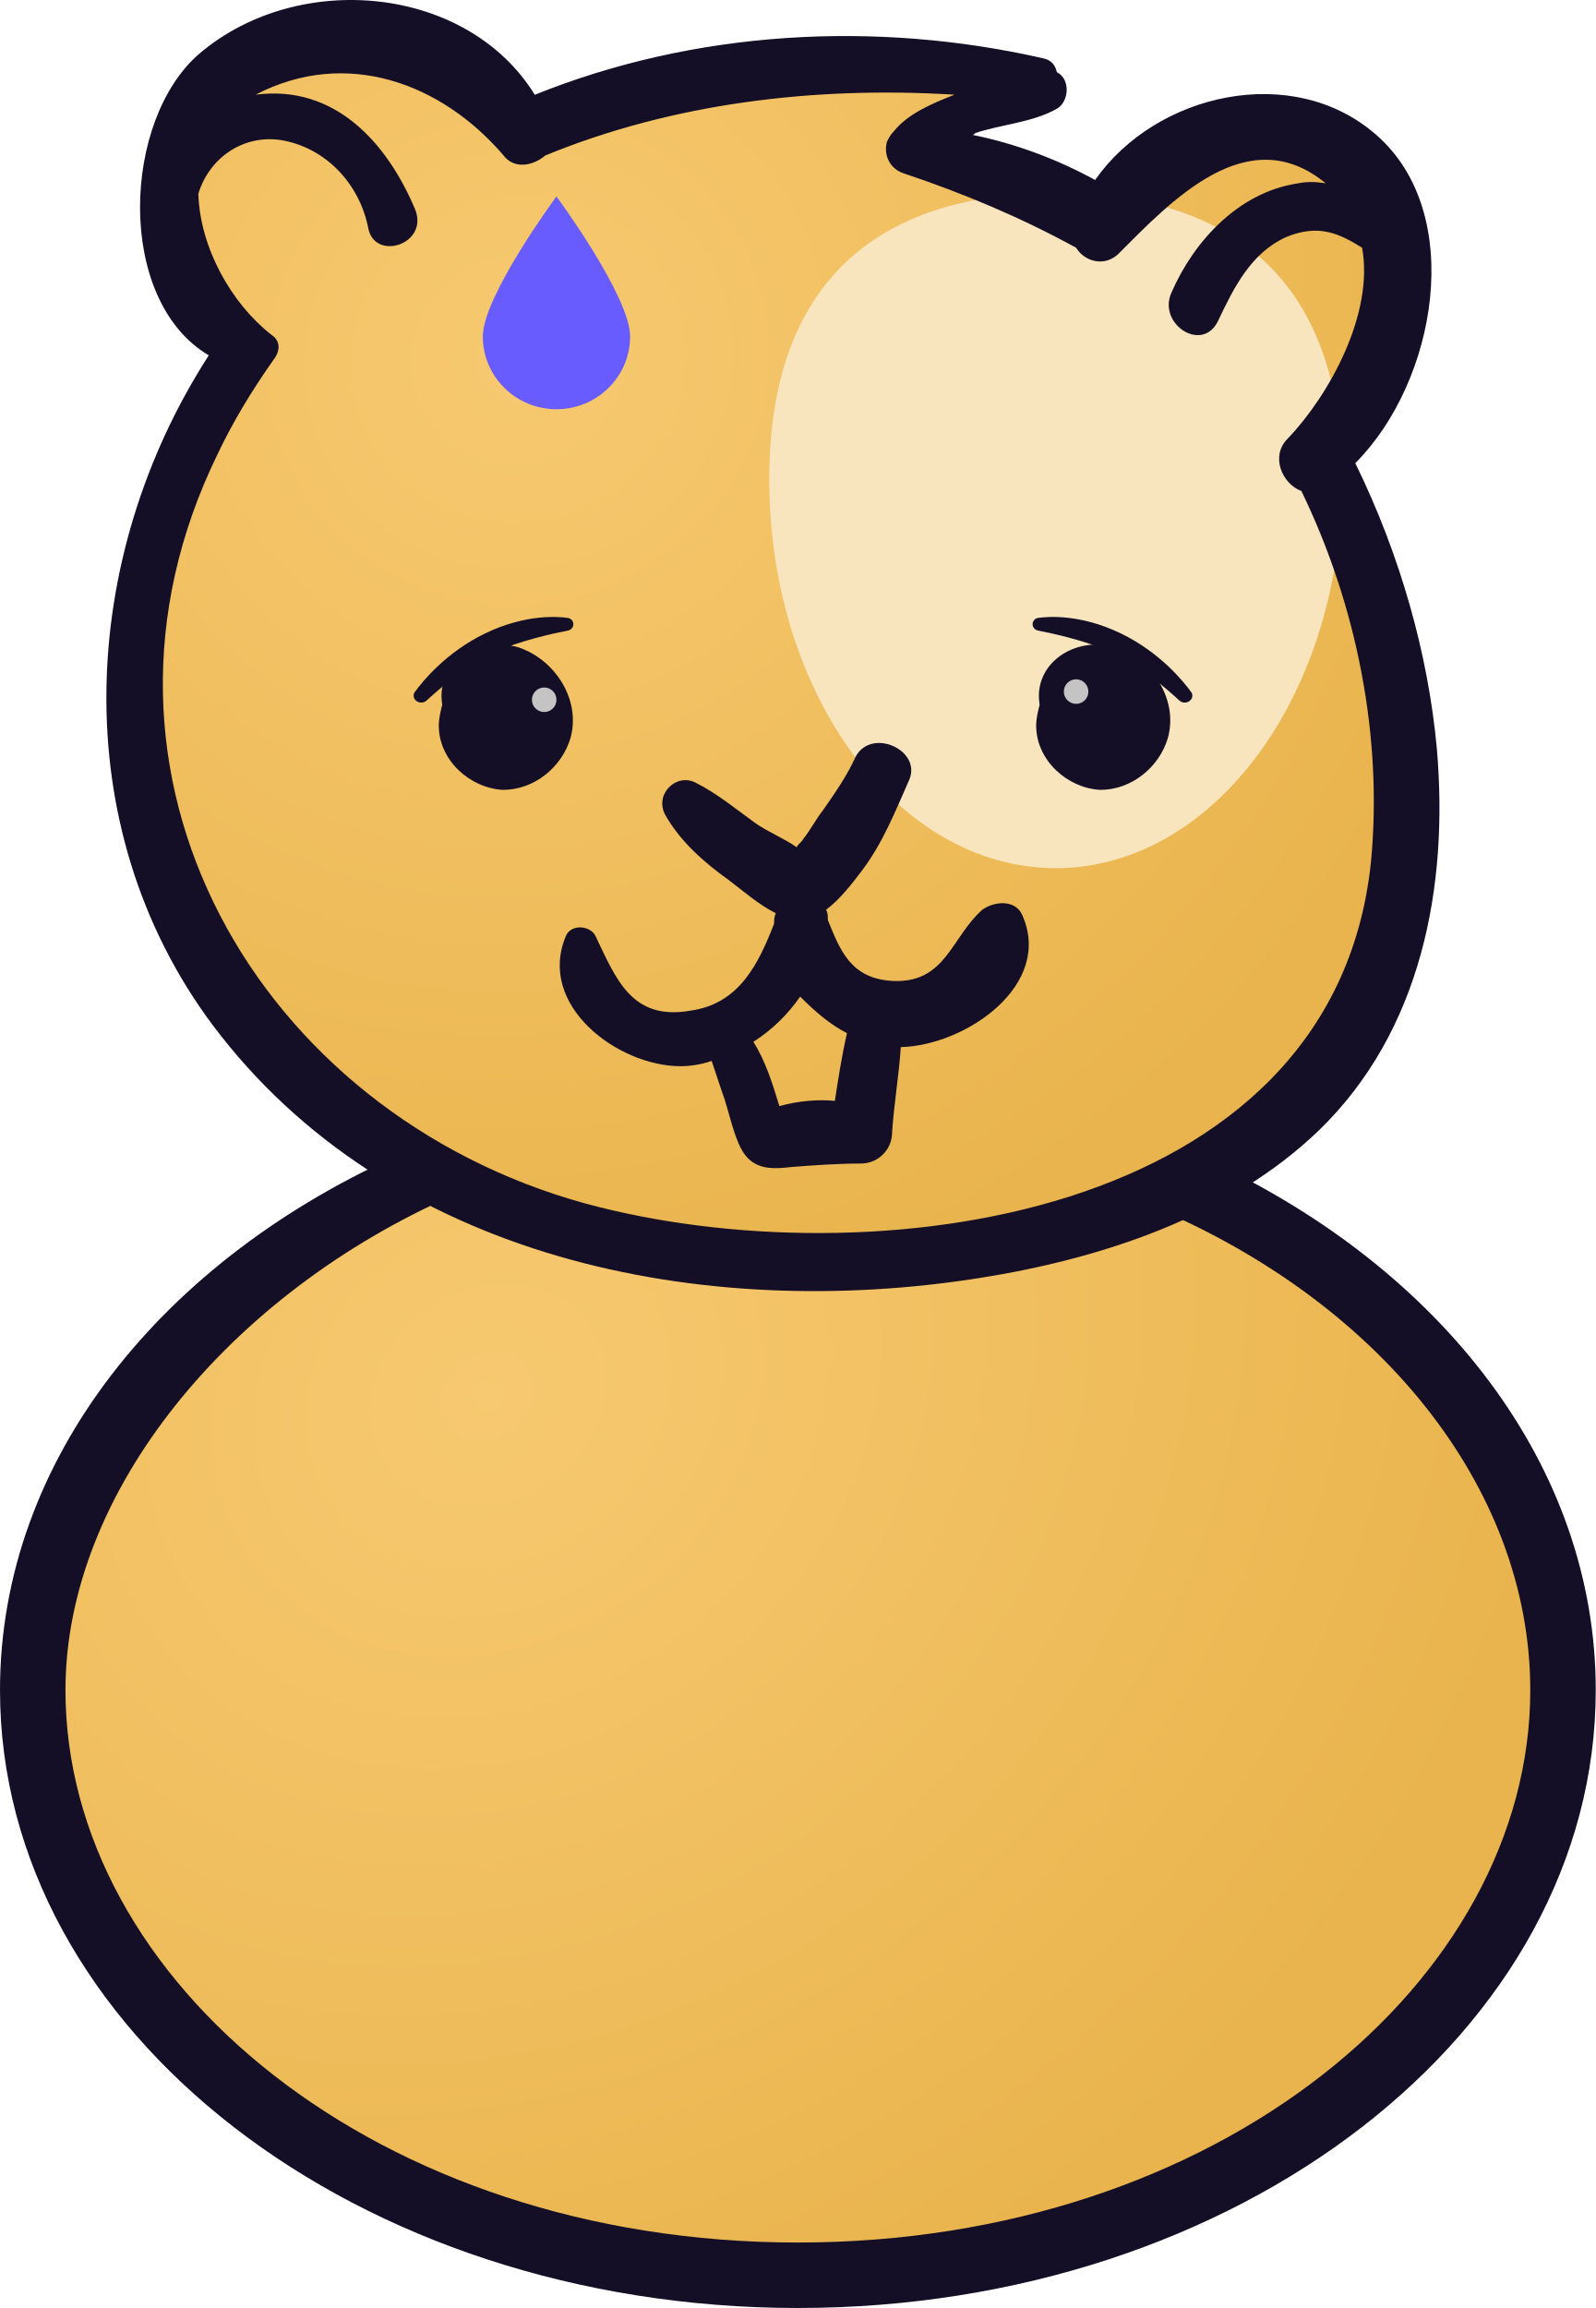
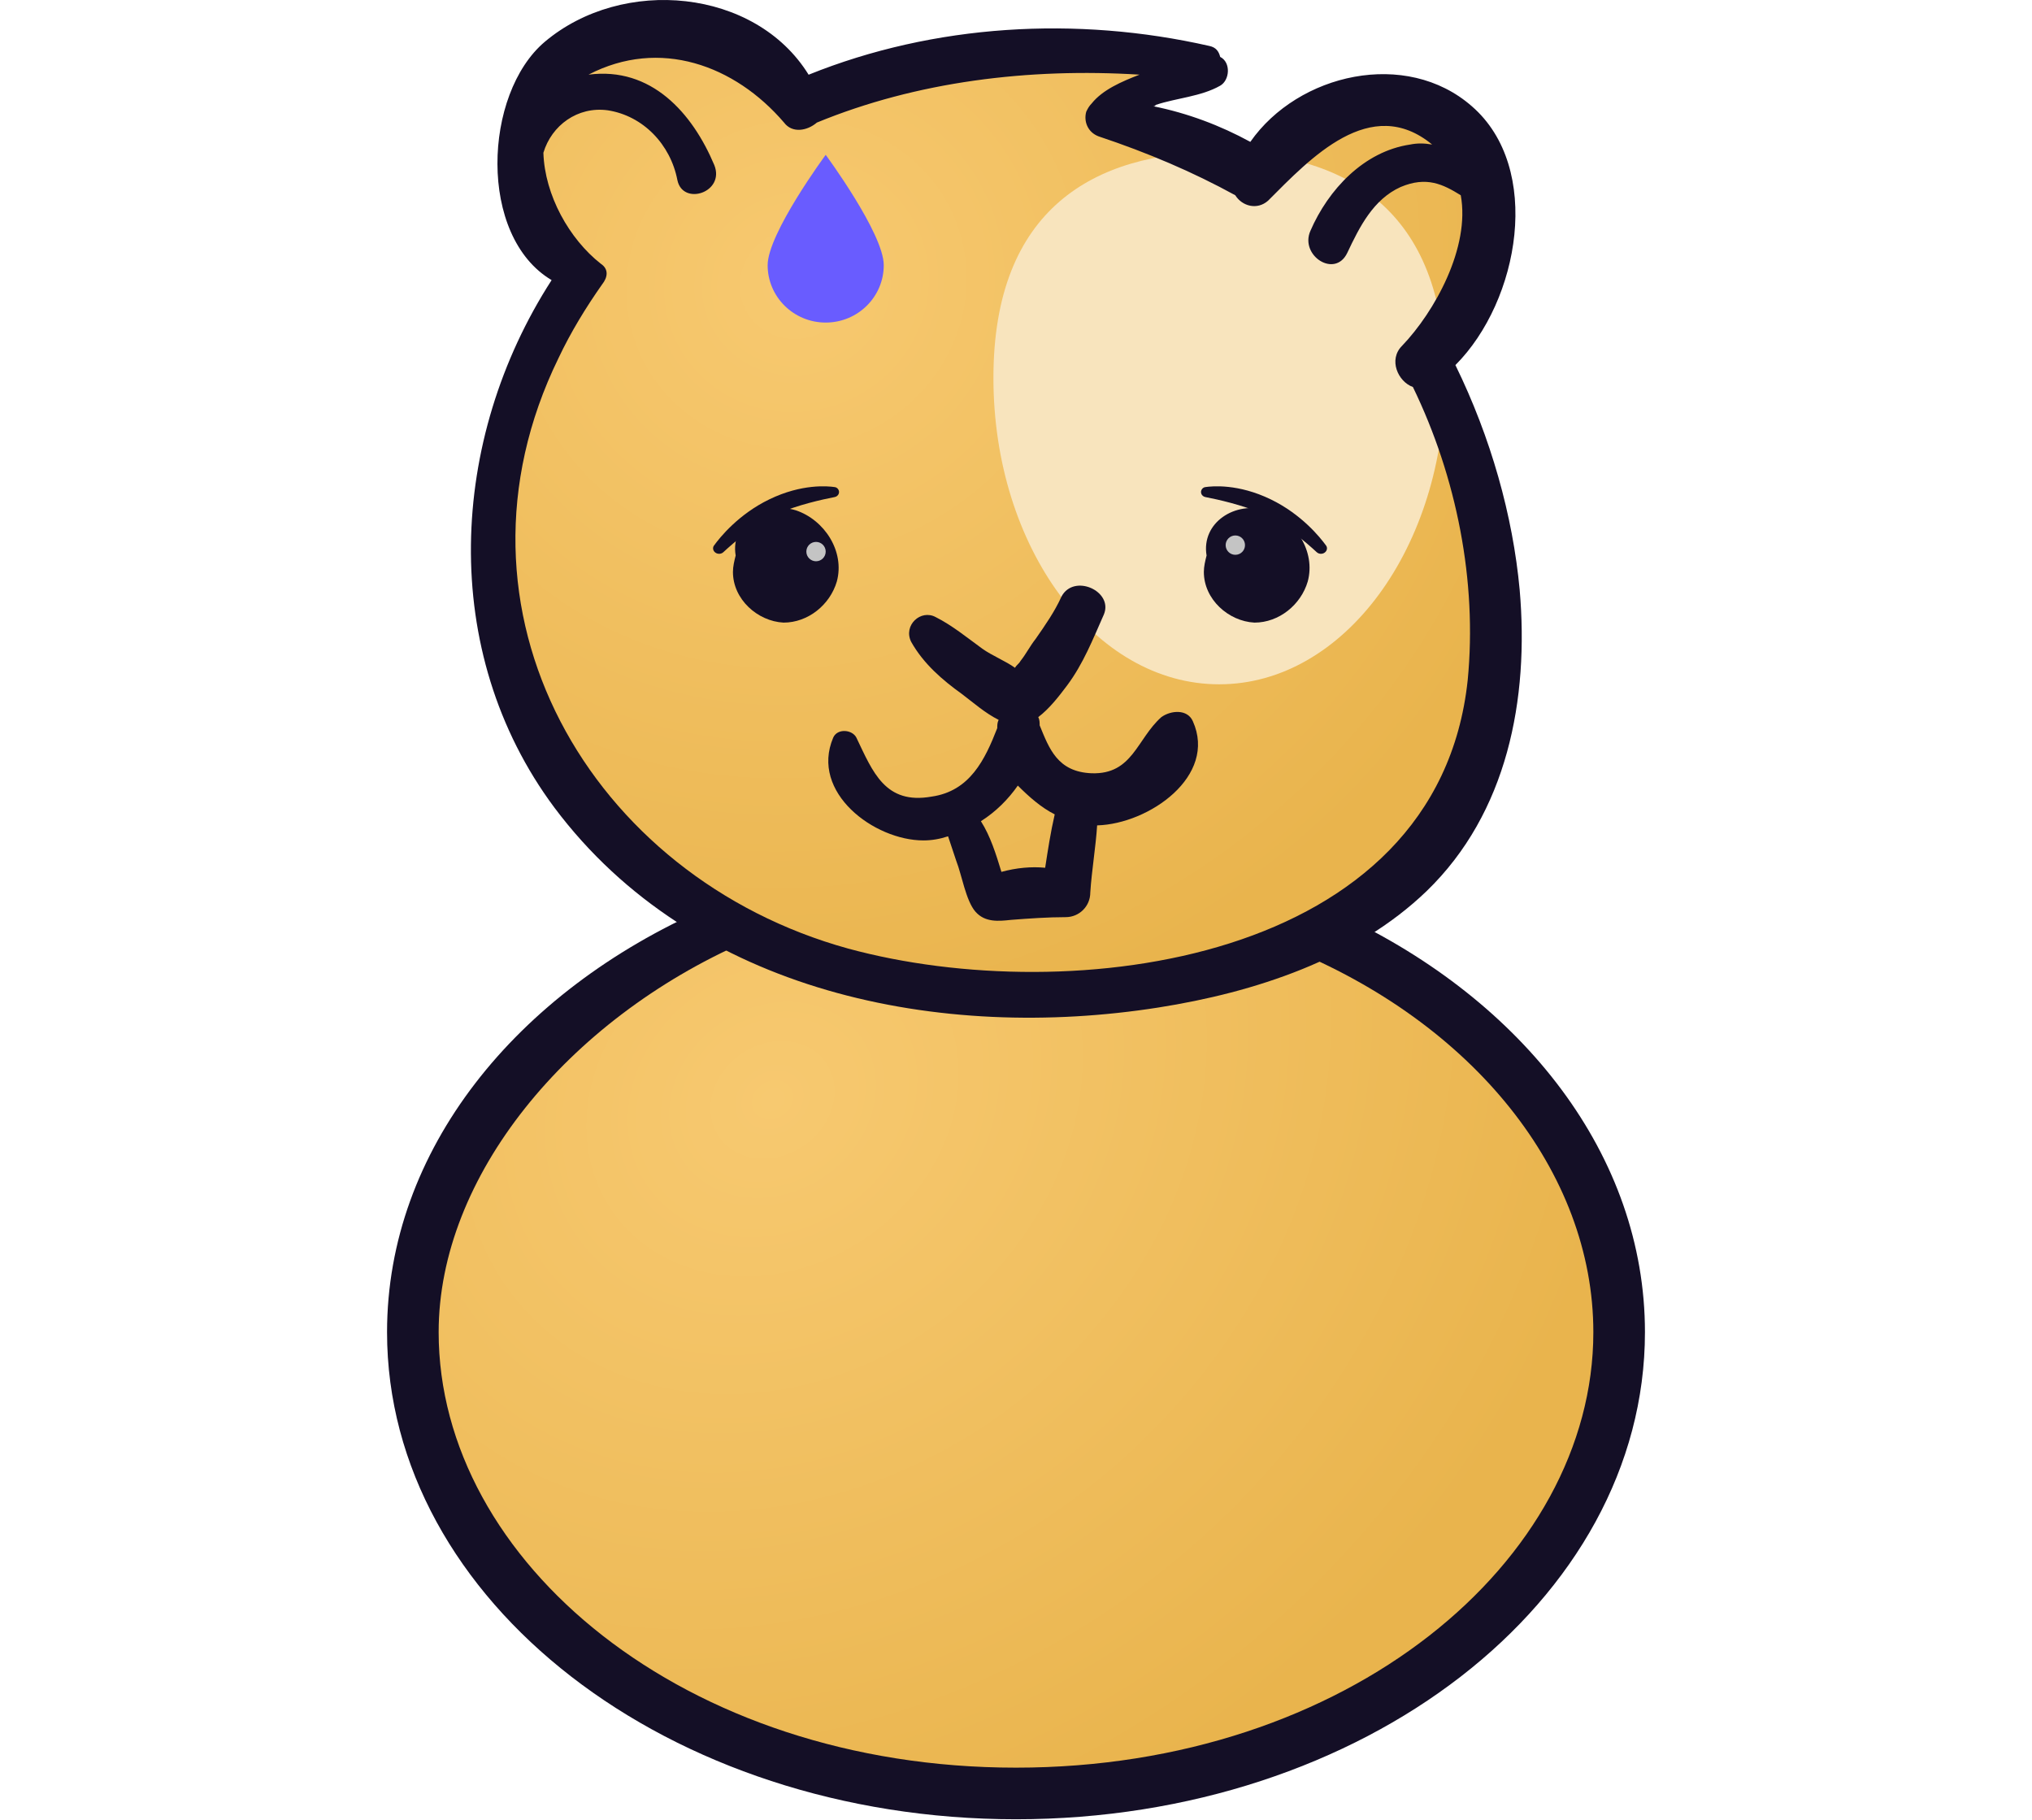
- <svg xmlns="http://www.w3.org/2000/svg" width="195" height="282" viewBox="0 0 195 282" fill="none">
+ <svg xmlns="http://www.w3.org/2000/svg" width="315" height="282" viewBox="0 0 195 282" fill="none">
  <ellipse cx="97.5" cy="205.5" rx="92.5" ry="70.5" fill="url(#paint0_radial)" />
  <path d="M101.5 154C152.5 154 172 128.5 172 83.5C159.5 56.5 163.581 55 167 44.5C167 44.5 174 31 167 21.018C160 11.036 141 21.018 141 21.018C135 25.5 131.5 23 126 21.018C105 19 133 6 101.5 9C90.627 9 79.26 15.89 64.5 15C47.5 4 32.08 5.401 25.5 13C19.186 20.293 22 28.5 29 42C21.5 59.5 18 75.029 18 83.5C18 124.645 52.5 154 101.5 154Z" fill="url(#paint1_radial)" />
  <path d="M69.392 77.048C70.006 76.929 70.278 76.243 69.887 75.776C69.769 75.634 69.604 75.534 69.414 75.505C68.329 75.34 64.306 74.965 59.273 77.398C54.494 79.709 51.61 83.282 50.681 84.567C50.474 84.853 50.502 85.229 50.734 85.506C51.081 85.921 51.738 85.959 52.131 85.595C53.638 84.198 57.211 81.081 60.569 79.615C63.656 78.269 67.419 77.429 69.392 77.048Z" fill="#140F26" />
  <path d="M164 58.573C164 84.807 148.33 106.073 129 106.073C109.67 106.073 94 84.807 94 58.573C94 32.34 109.67 23.573 129 23.573C148.33 23.573 164 32.34 164 58.573Z" fill="#F8E4BD" />
  <path d="M97.5 274C148.953 274 187 241.997 187 206.5C187 181.646 168.347 158.504 139.5 146.862L148 141.903C176.175 155.14 195 179.117 195 206.5C195 248.198 151.348 282 97.5 282C43.652 282 0 248.198 0 206.5C0 178.315 19.944 153.738 49.5 140.768L55.5 146C27.903 158.11 8 182.411 8 206.5C8 241.997 46.047 274 97.5 274Z" fill="#140F26" />
  <path d="M126.857 77.048C126.243 76.929 125.971 76.243 126.362 75.776C126.481 75.634 126.645 75.534 126.835 75.505C127.92 75.34 131.943 74.965 136.976 77.398C141.756 79.709 144.639 83.282 145.568 84.567C145.776 84.853 145.747 85.229 145.515 85.506C145.168 85.921 144.511 85.959 144.118 85.595C142.612 84.198 139.038 81.081 135.68 79.615C132.593 78.269 128.83 77.429 126.857 77.048Z" fill="#140F26" />
  <path d="M175.578 91.406C174.518 79.945 171.124 67.835 165.618 56.59C175.578 46.613 179.18 26.021 168.16 16.466C157.984 7.551 141.243 11.374 133.825 21.99C129.163 19.444 124.071 17.528 118.772 16.466C118.988 16.466 118.988 16.466 119.195 16.251C122.374 15.189 126.191 14.973 129.155 13.282C130.637 12.436 130.852 9.674 129.155 8.819C128.94 7.974 128.517 7.335 127.458 7.119C106.9 2.45 84.85 3.719 65.352 11.581C57.089 -1.796 36.53 -3.704 24.451 6.481C14.913 14.551 14.069 36.628 25.511 43.42C9.614 68.053 7.917 100.963 25.933 125.172C47.55 154.043 85.919 161.474 119.616 156.166C134.453 153.827 150.133 148.735 161.163 138.119C173.665 126.018 177.06 108.394 175.578 91.409L175.578 91.406ZM167.522 105.423C162.861 149.371 105.838 156.38 71.504 147.042C31.448 135.995 7.495 94.593 26.571 55.528C28.475 51.497 30.81 47.674 33.352 44.066C34.196 43.005 34.412 41.727 33.136 40.881C28.26 37.058 24.443 30.265 24.236 23.68C25.511 19.434 29.535 16.465 34.196 17.095C39.711 17.941 43.95 22.403 45.01 27.926C45.854 31.957 52.428 29.834 50.731 25.587C47.336 17.518 40.977 10.302 31.232 11.571C42.252 5.84 53.91 10.086 61.544 19.002C62.819 20.703 65.146 20.279 66.628 19.002C82.102 12.633 99.481 10.509 116.654 11.571C113.897 12.633 110.933 13.91 109.235 16.033C108.813 16.456 108.598 16.879 108.391 17.31C107.969 18.795 108.606 20.495 110.295 21.134C117.929 23.68 124.917 26.657 131.491 30.265C132.551 31.965 134.885 32.604 136.574 31.111C143.148 24.526 152.471 14.549 162.009 22.403C160.734 22.187 159.674 22.187 158.614 22.403C151.411 23.464 145.897 29.411 143.14 35.781C141.443 39.604 146.957 43.212 148.861 39.181C150.765 35.15 152.885 30.904 157.124 28.988C161.148 27.288 163.698 28.565 166.447 30.265C167.929 38.335 162.423 48.312 157.331 53.62C155.211 55.744 156.693 59.144 159.028 59.99C165.826 73.998 169.005 90.137 167.523 105.422L167.522 105.423Z" fill="#140F26" />
  <path d="M124.914 111.793C124.07 109.886 121.519 110.093 120.037 111.155C116.22 114.555 115.583 120.07 109.224 119.863C103.925 119.648 102.65 116.04 101.168 112.432C101.168 112.009 101.168 111.586 100.953 111.155C102.65 109.878 104.132 107.97 105.407 106.27C107.949 102.869 109.431 99.054 111.129 95.231C112.611 91.623 106.467 88.861 104.554 92.469C103.495 94.808 102.013 96.931 100.531 99.054C99.686 100.116 99.049 101.393 98.196 102.455C97.981 102.878 97.558 103.093 97.351 103.516C95.869 102.455 93.75 101.609 92.268 100.547C89.933 98.847 87.606 96.94 85.065 95.662C82.73 94.385 79.981 96.939 81.248 99.486C83.152 102.886 86.124 105.432 89.088 107.556C90.786 108.833 92.69 110.525 94.809 111.586C94.594 112.009 94.594 112.432 94.594 112.863C92.69 117.749 90.355 122.634 84.419 123.479C77.216 124.757 75.303 119.656 72.761 114.348C72.124 113.071 69.797 112.863 69.159 114.348C65.558 122.841 75.518 130.272 83.152 130.272C84.427 130.272 85.694 130.056 86.969 129.633C87.391 130.911 87.813 132.179 88.244 133.457C89.088 135.58 89.726 139.611 91.208 141.311C92.69 143.011 94.809 142.796 96.722 142.588C99.479 142.373 102.443 142.165 105.2 142.165C107.32 142.165 109.017 140.465 109.017 138.342C109.233 134.941 109.862 131.333 110.077 127.941C118.133 127.718 128.731 120.286 124.914 111.794V111.793ZM95.24 135.148C94.396 132.387 93.543 129.625 92.061 127.294C94.396 125.81 96.3 123.894 97.782 121.771C99.479 123.471 101.384 125.171 103.503 126.233C102.866 128.995 102.443 131.756 102.021 134.51C99.91 134.302 97.575 134.51 95.24 135.148L95.24 135.148Z" fill="#140F26" />
  <path d="M136.366 79.1C131.489 77.616 126.19 81.008 127.043 86.109C126.828 86.955 126.621 87.809 126.621 88.655C126.621 92.901 130.438 96.302 134.462 96.509C138.279 96.509 141.665 93.747 142.725 90.139C143.991 85.47 140.812 80.585 136.366 79.1H136.366Z" fill="#140F26" />
  <path d="M63.366 79.1C58.489 77.616 53.191 81.008 54.043 86.109C53.828 86.955 53.621 87.809 53.621 88.655C53.621 92.901 57.438 96.302 61.462 96.509C65.279 96.509 68.665 93.747 69.725 90.139C70.992 85.47 67.812 80.585 63.366 79.1H63.366Z" fill="#140F26" />
  <path d="M77 41.105C77 46.018 72.971 50 68 50C63.029 50 59 46.018 59 41.105C59 36.193 68 24 68 24C68 24 77 36.193 77 41.105Z" fill="#695CFF" />
  <circle cx="66.5" cy="85.5" r="1.5" fill="#C4C4C4" />
  <circle cx="131.5" cy="84.5" r="1.5" fill="#C4C4C4" />
  <defs>
    <radialGradient id="paint0_radial" cx="0" cy="0" r="1" gradientUnits="userSpaceOnUse" gradientTransform="translate(59.6591 170.473) rotate(56.7382) scale(120.466 140.834)">
      <stop stop-color="#F7C970" />
      <stop offset="1" stop-color="#E9B44D" />
    </radialGradient>
    <radialGradient id="paint1_radial" cx="0" cy="0" r="1" gradientUnits="userSpaceOnUse" gradientTransform="translate(63.5 44.0001) rotate(62.354) scale(118.533 124.197)">
      <stop stop-color="#F7C970" />
      <stop offset="1" stop-color="#E9B44D" />
    </radialGradient>
  </defs>
</svg>
